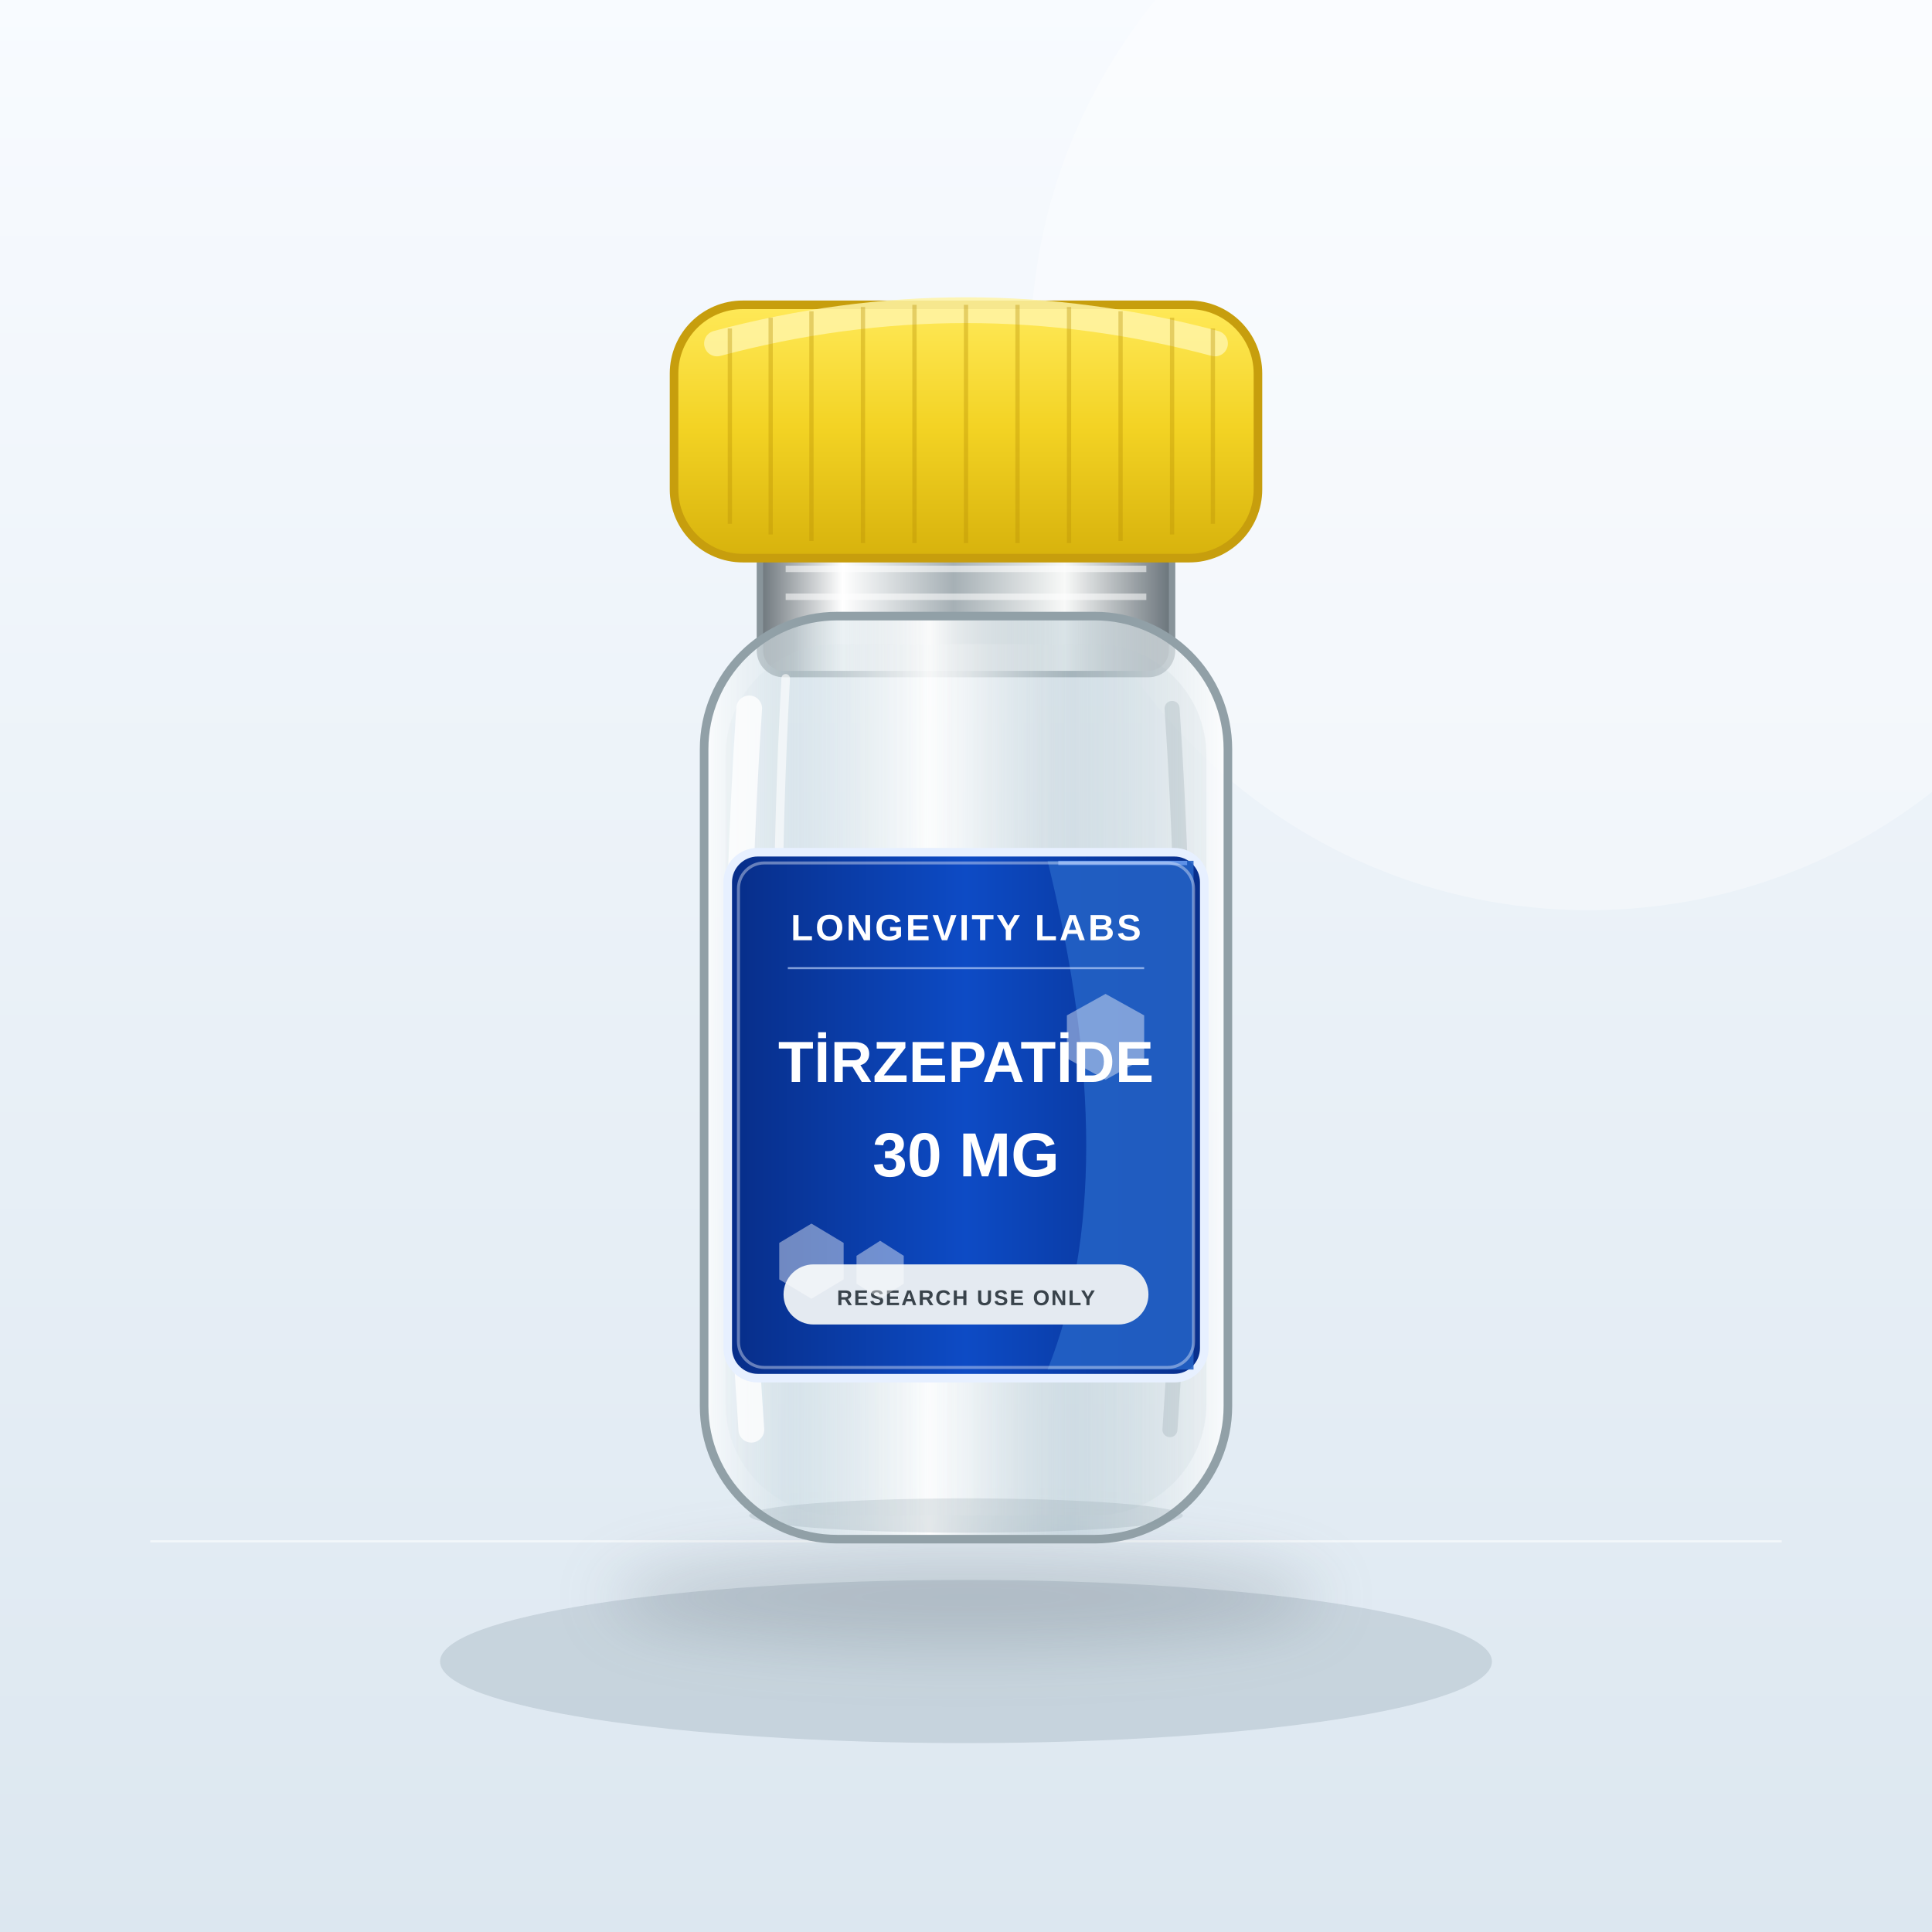
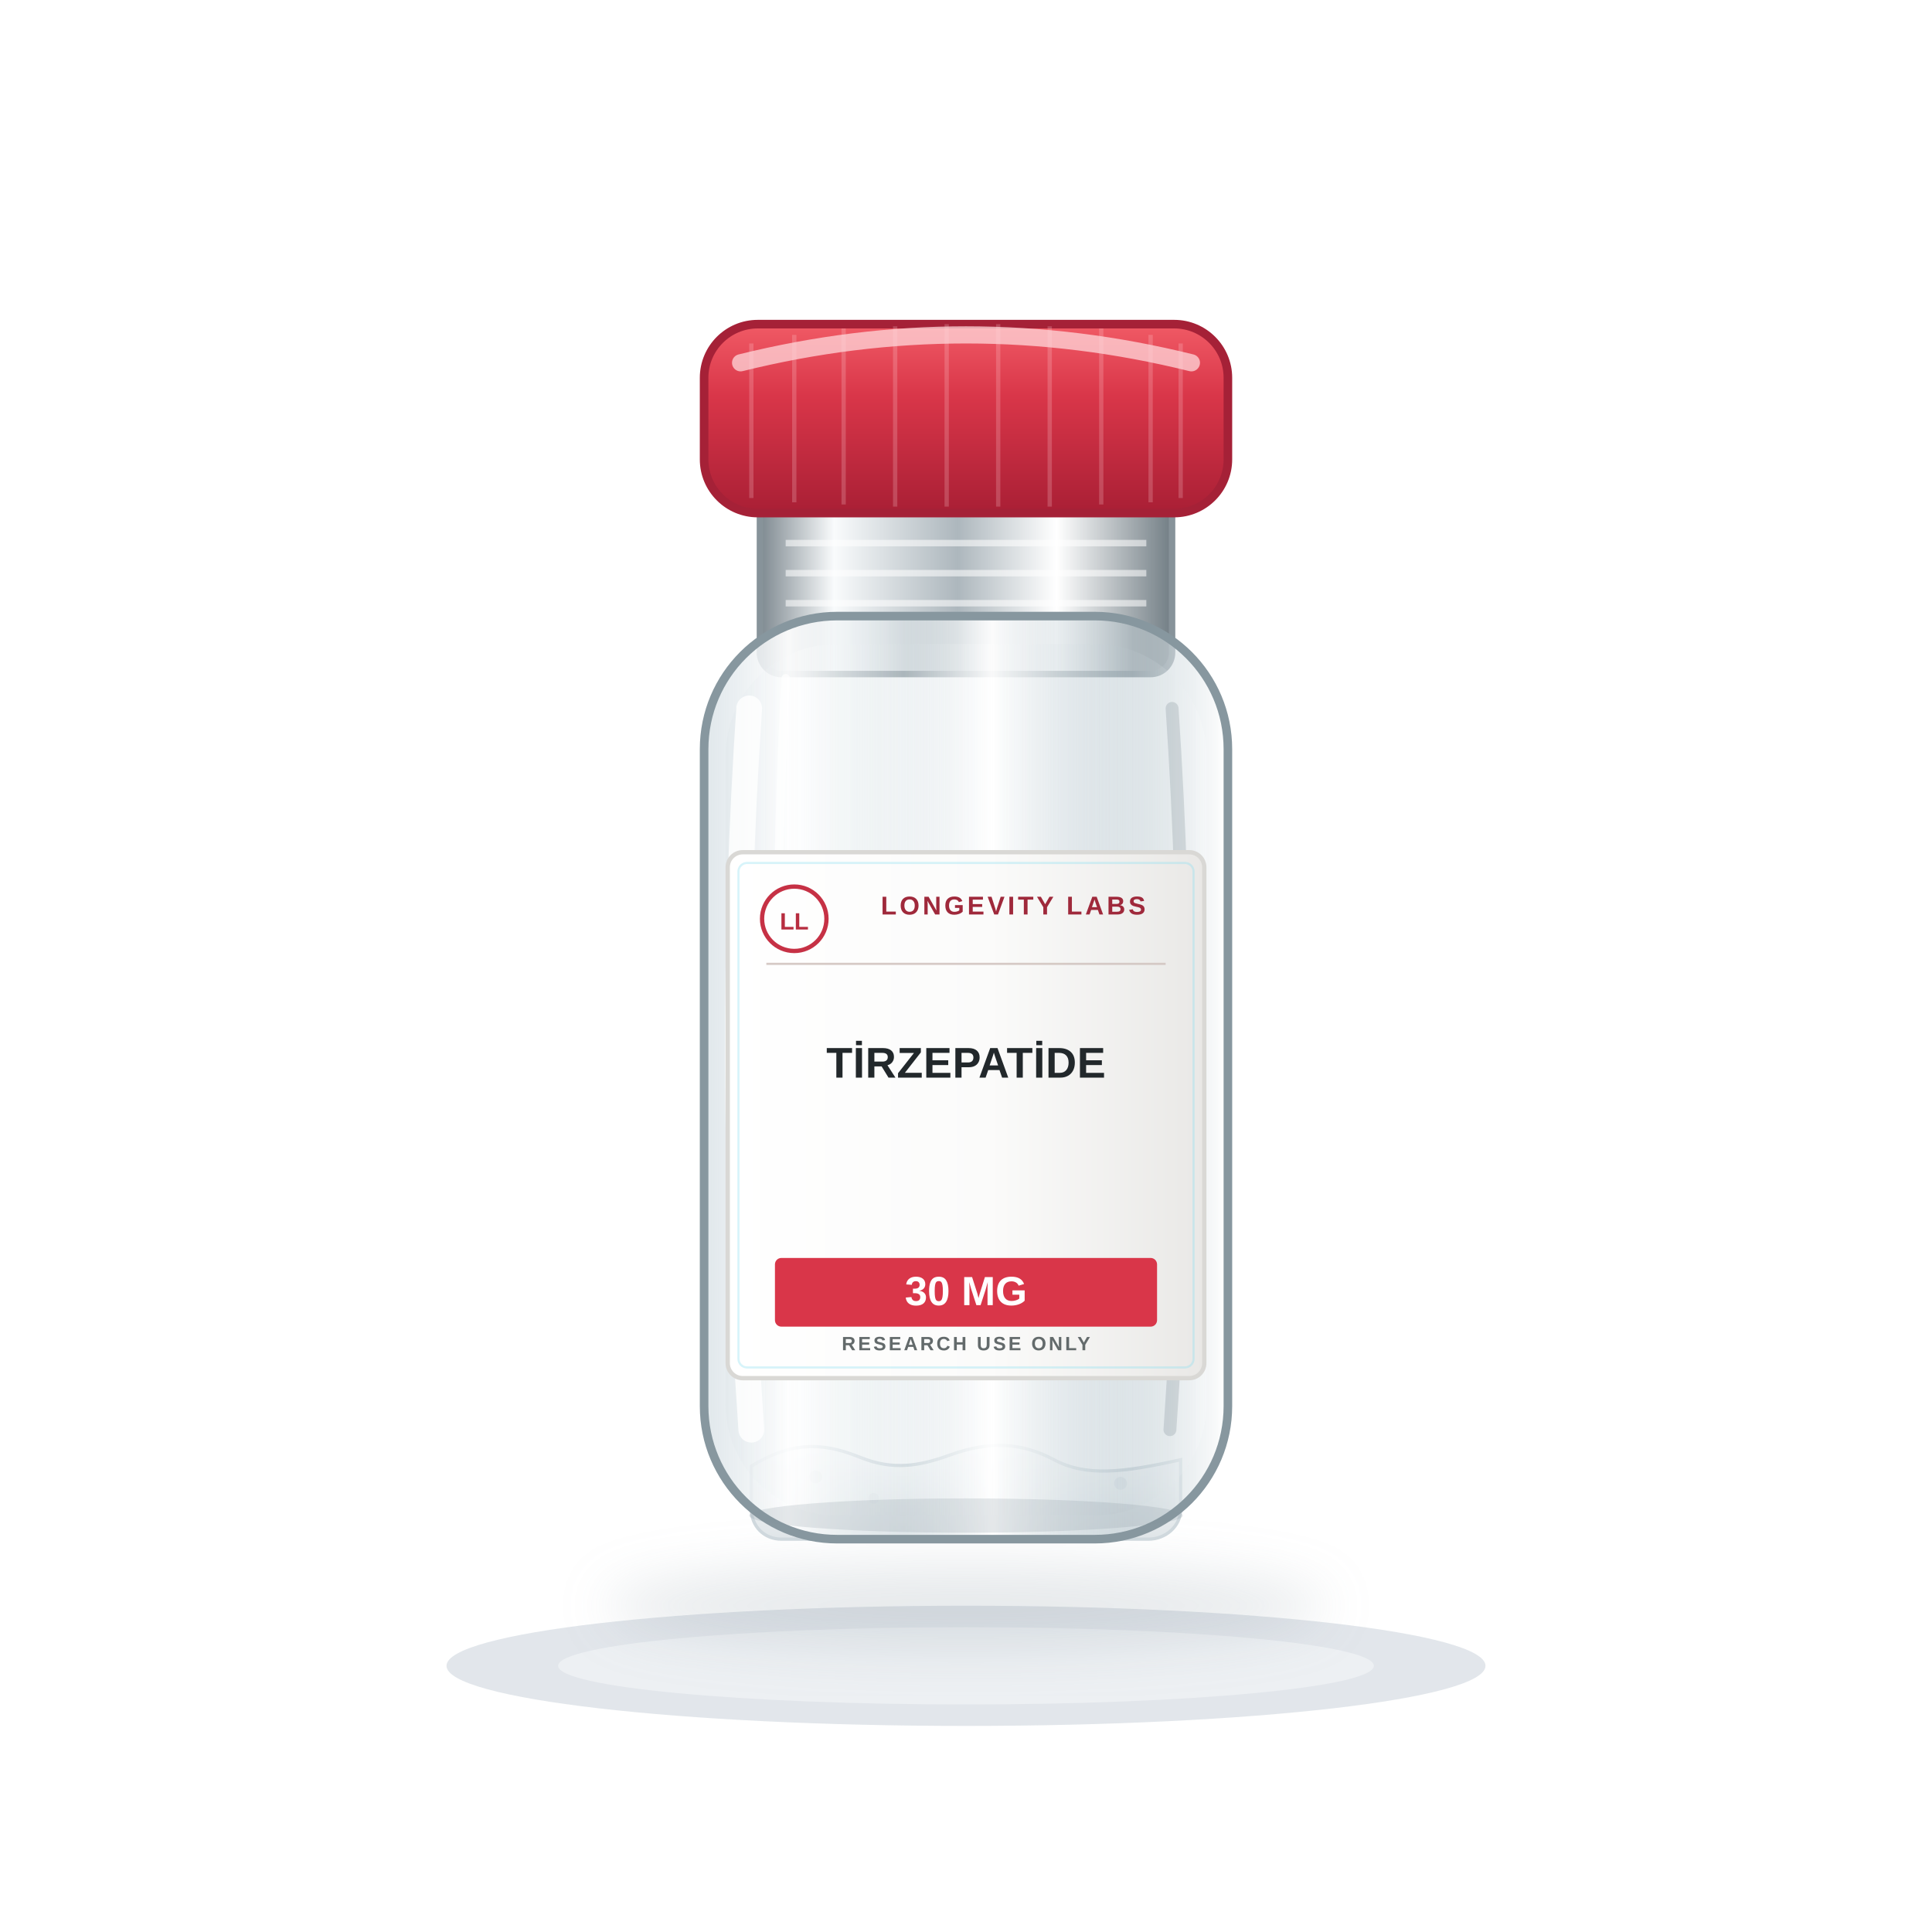
<svg xmlns="http://www.w3.org/2000/svg" width="900" height="900" viewBox="0 0 900 900" role="img" aria-labelledby="title desc">
  <defs>
-     <linearGradient id="vialBg" x2="0" y2="1">
-       <stop stop-color="#f8fbff" />
-       <stop offset="1" stop-color="#dce7f0" />
+     <linearGradient id="glass" x2="1">
+       <stop stop-color="#d8e1e6" stop-opacity=".78" />
+       <stop offset=".16" stop-color="#fff" stop-opacity=".92" />
+       <stop offset=".38" stop-color="#dbe4e8" stop-opacity=".36" />
+       <stop offset=".55" stop-color="#fff" stop-opacity=".92" />
+       <stop offset=".82" stop-color="#b9c8cf" stop-opacity=".42" />
+       <stop offset="1" stop-color="#fff" stop-opacity=".88" />
+     </linearGradient>
+     <linearGradient id="redCap" x2="0" y2="1">
+       <stop stop-color="#f05a65" />
+       <stop offset=".38" stop-color="#d93649" />
+       <stop offset="1" stop-color="#a91f35" />
    </linearGradient>
    <linearGradient id="silver" x2="1">
-       <stop stop-color="#6c757b" />
-       <stop offset=".2" stop-color="#fff" />
-       <stop offset=".47" stop-color="#a6b0b5" />
-       <stop offset=".74" stop-color="#f8f9f8" />
-       <stop offset="1" stop-color="#69737a" />
+       <stop stop-color="#7e8990" />
+       <stop offset=".18" stop-color="#f9fbfc" />
+       <stop offset=".48" stop-color="#adb7bd" />
+       <stop offset=".72" stop-color="#fff" />
+       <stop offset="1" stop-color="#727e85" />
    </linearGradient>
-     <linearGradient id="yellowCap" x2="0" y2="1">
-       <stop stop-color="#ffe958" />
-       <stop offset=".48" stop-color="#f3d324" />
-       <stop offset="1" stop-color="#d7b20c" />
+     <linearGradient id="label" x2="1">
+       <stop stop-color="#fff" />
+       <stop offset=".55" stop-color="#fbfbfa" />
+       <stop offset="1" stop-color="#e9e8e6" />
    </linearGradient>
-     <linearGradient id="vialGlass" x2="1">
-       <stop stop-color="#fff" stop-opacity=".78" />
-       <stop offset=".17" stop-color="#cedde4" stop-opacity=".5" />
-       <stop offset=".43" stop-color="#fff" stop-opacity=".92" />
-       <stop offset=".7" stop-color="#b8cbd4" stop-opacity=".48" />
-       <stop offset="1" stop-color="#fff" stop-opacity=".8" />
+     <linearGradient id="powder" x2="0" y2="1">
+       <stop stop-color="#fff" />
+       <stop offset="1" stop-color="#dfe5e8" />
    </linearGradient>
-     <linearGradient id="innerGlass" x2="1">
-       <stop stop-color="#a8c1ca" stop-opacity=".2" />
-       <stop offset=".5" stop-color="#fff" stop-opacity=".5" />
-       <stop offset="1" stop-color="#91a9b2" stop-opacity=".28" />
-     </linearGradient>
-     <linearGradient id="labelBlue" x2="1">
-       <stop stop-color="#072d88" />
-       <stop offset=".5" stop-color="#0d4bc5" />
-       <stop offset="1" stop-color="#082e8a" />
-     </linearGradient>
-     <linearGradient id="clearGlass" x2="1">
-       <stop stop-color="#fff" stop-opacity=".72" />
-       <stop offset=".22" stop-color="#d5e0e4" stop-opacity=".48" />
-       <stop offset=".48" stop-color="#fff" stop-opacity=".86" />
-       <stop offset=".72" stop-color="#aec0c9" stop-opacity=".4" />
-       <stop offset="1" stop-color="#fff" stop-opacity=".72" />
-     </linearGradient>
-     <linearGradient id="goldMetal" x2="1">
-       <stop stop-color="#8a713d" />
-       <stop offset=".25" stop-color="#f2d879" />
-       <stop offset=".53" stop-color="#b18d2e" />
-       <stop offset=".8" stop-color="#f5da77" />
-       <stop offset="1" stop-color="#96782b" />
-     </linearGradient>
-     <linearGradient id="darkGlass" x2="1">
-       <stop stop-color="#080b0c" />
-       <stop offset=".26" stop-color="#25292a" />
-       <stop offset=".5" stop-color="#090b0b" />
-       <stop offset=".76" stop-color="#242727" />
-       <stop offset="1" stop-color="#080a0a" />
-     </linearGradient>
-     <filter id="softShadow" x="-50%" y="-100%" width="200%" height="300%">
-       <feGaussianBlur stdDeviation="14" />
+     <filter id="shadow" x="-40%" y="-60%" width="180%" height="220%">
+       <feGaussianBlur stdDeviation="12" />
    </filter>
  </defs>
-   <rect width="900" height="900" fill="url(#vialBg)" />
-   <ellipse cx="450" cy="774" rx="245" ry="38" fill="#6d8290" opacity=".22" />
-   <circle cx="740" cy="164" r="260" fill="#fff" opacity=".34" />
-   <path d="M70 718h760" stroke="#fff" stroke-opacity=".58" />
+   <rect width="900" height="900" fill="#fff" />
+   <ellipse cx="450" cy="776" rx="242" ry="28" fill="#d5dce2" opacity=".7" />
+   <ellipse cx="450" cy="776" rx="190" ry="18" fill="#edf0f3" />
+   <ellipse cx="450" cy="748" rx="168" ry="19" fill="#7d8d98" opacity=".19" filter="url(#shadow)" />
  <g>
+     <path d="M350 683c21-13 36-10 51-4 15 6 27 4 41-1 19-7 34-6 49 2 15 8 32 6 59 0v23c0 8-7 14-15 14H364c-8 0-14-6-14-14z" fill="url(#powder)" stroke="#cfd8dd" stroke-width="1.5" />
+     <circle cx="380" cy="688" r="3" fill="#e5e9eb" />
+     <circle cx="407" cy="698" r="2.5" fill="#e5e9eb" />
+     <circle cx="522" cy="691" r="3" fill="#e3e8eb" />
+     <rect x="354" y="230" width="192" height="84" rx="10" fill="url(#silver)" stroke="#87939a" stroke-width="3" />
+     <path d="M366 253h168M366 267h168M366 281h168" stroke="#fff" stroke-opacity=".55" stroke-width="3" />
+     <rect x="328" y="151" width="244" height="88" rx="25" fill="url(#redCap)" stroke="#a52137" stroke-width="4" />
+     <path d="M345 169Q450 143 555 169" fill="none" stroke="#ffd9dc" stroke-width="8" stroke-linecap="round" opacity=".74" />
+     <g stroke="#ffd9dc" stroke-opacity=".22" stroke-width="2">
+       <path d="M350 160v72M370 156v78M393 153v82M417 152v84M441 151v85M465 151v85M489 152v84M513 153v82M536 156v78M550 160v72" />
+     </g>
+     <rect x="328" y="287" width="244" height="430" rx="62" fill="url(#glass)" stroke="#87979f" stroke-width="4" />
+     <rect x="338" y="300" width="224" height="406" rx="52" fill="url(#glass)" opacity=".28" />
+     <path d="M349 330Q338 493 350 666" fill="none" stroke="#fff" stroke-width="12" stroke-linecap="round" opacity=".82" />
+     <path d="M366 316Q359 445 366 558" fill="none" stroke="#fff" stroke-width="4" stroke-linecap="round" opacity=".68" />
+     <path d="M546 330Q557 493 545 666" fill="none" stroke="#71818a" stroke-width="6" stroke-linecap="round" opacity=".24" />
+     <ellipse cx="450" cy="706" rx="101" ry="8" fill="#82929b" opacity=".2" />
    <g>
-       <ellipse cx="450" cy="744" rx="166" ry="22" fill="#52616a" opacity=".22" filter="url(#softShadow)" />
-       <rect x="354" y="239" width="192" height="75" rx="11" fill="url(#silver)" stroke="#88949a" stroke-width="3" />
-       <path d="M366 252h168M366 265h168M366 278h168" stroke="#fff" stroke-opacity=".55" stroke-width="3" />
-       <rect x="314" y="142" width="272" height="118" rx="32" fill="url(#yellowCap)" stroke="#c79e0d" stroke-width="4" />
-       <path d="M334 160Q450 129 566 160" fill="none" stroke="#fff4a6" stroke-width="12" stroke-linecap="round" opacity=".84" />
-       <g stroke="#b88f08" stroke-opacity=".37" stroke-width="2">
-         <path d="M340 153v91M359 148v101M378 145v107M402 143v110M426 142v111M450 142v111M474 142v111M498 143v110M522 145v107M546 148v101M565 153v91" />
-       </g>
-       <rect x="328" y="287" width="244" height="430" rx="62" fill="url(#vialGlass)" stroke="#91a0a7" stroke-width="4" />
-       <rect x="338" y="300" width="224" height="406" rx="52" fill="url(#innerGlass)" opacity=".34" />
-       <path d="M349 330Q338 493 350 666" fill="none" stroke="#fff" stroke-width="12" stroke-linecap="round" opacity=".78" />
-       <path d="M366 316Q359 445 366 558" fill="none" stroke="#fff" stroke-width="4" stroke-linecap="round" opacity=".6" />
-       <path d="M546 330Q557 493 545 666" fill="none" stroke="#90a1a9" stroke-width="7" stroke-linecap="round" opacity=".28" />
-       <ellipse cx="450" cy="706" rx="101" ry="8" fill="#879aa4" opacity=".22" />
-       <rect x="339" y="397" width="222" height="245" rx="14" fill="url(#labelBlue)" stroke="#e7f0ff" stroke-width="4" />
-       <path d="M488 401h68v237h-68q36-90 0-237" fill="#2260c4" opacity=".9" />
-       <path d="M493 402h60" stroke="#71a2f3" stroke-width="2" opacity=".76" />
-       <text x="450" y="438" text-anchor="middle" fill="#fff" font-family="Arial,sans-serif" font-size="17" font-weight="800" letter-spacing="1.1">LONGEVITY LABS</text>
-       <path d="M367 451h166" stroke="#c8dcff" stroke-opacity=".62" />
-       <text x="450" y="504" text-anchor="middle" fill="#fff" font-family="Arial,sans-serif" font-size="27" font-weight="800" letter-spacing=".2">TİRZEPATİDE</text>
-       <text x="450" y="548" text-anchor="middle" fill="#fff" font-family="Arial,sans-serif" font-size="29" font-weight="800">30 MG</text>
-       <rect x="365" y="589" width="170" height="28" rx="14" fill="#e4eaf1" />
-       <text x="450" y="608" text-anchor="middle" fill="#39434b" font-family="Arial,sans-serif" font-size="10" font-weight="700" letter-spacing=".7">RESEARCH USE ONLY</text>
-       <g fill="#fff" opacity=".42">
-         <path d="m515 463 18 10v20l-18 10-18-10v-20z" />
-         <path d="m378 570 15 9v17l-15 9-15-9v-17z" />
-         <path d="m410 578 11 7v13l-11 7-11-7v-13z" />
-       </g>
-       <rect x="344" y="402" width="212" height="235" rx="12" fill="none" stroke="#f5f8ff" stroke-opacity=".4" stroke-width="1.4" />
+       <rect x="339" y="397" width="222" height="245" rx="7" fill="url(#label)" stroke="#d9d8d5" stroke-width="2" />
+       <circle cx="370" cy="428" r="15" fill="none" stroke="#c63145" stroke-width="2" />
+       <text x="370" y="433" text-anchor="middle" fill="#b72d40" font-family="Arial,sans-serif" font-size="11" font-weight="800">LL</text>
+       <text x="472" y="426" text-anchor="middle" fill="#9f293b" font-family="Arial,sans-serif" font-size="12" font-weight="800" letter-spacing="1.4">LONGEVITY LABS</text>
+       <path d="M357 449h186" stroke="#d4c8c4" stroke-opacity=".95" />
+       <text x="450" y="502" text-anchor="middle" fill="#22282b" font-family="Arial,sans-serif" font-size="20" font-weight="700" letter-spacing=".2">TİRZEPATİDE</text>
+       <rect x="361" y="586" width="178" height="32" rx="3" fill="#d93649" />
+       <text x="450" y="608" text-anchor="middle" fill="#fff" font-family="Arial,sans-serif" font-size="19" font-weight="800">30 MG</text>
+       <text x="450" y="629" text-anchor="middle" fill="#636a6b" font-family="Arial,sans-serif" font-size="9" font-weight="700" letter-spacing="1.1">RESEARCH USE ONLY</text>
    </g>
+     <rect x="344" y="402" width="212" height="235" rx="4" fill="none" stroke="#87dff0" stroke-opacity=".33" />
  </g>
</svg>
